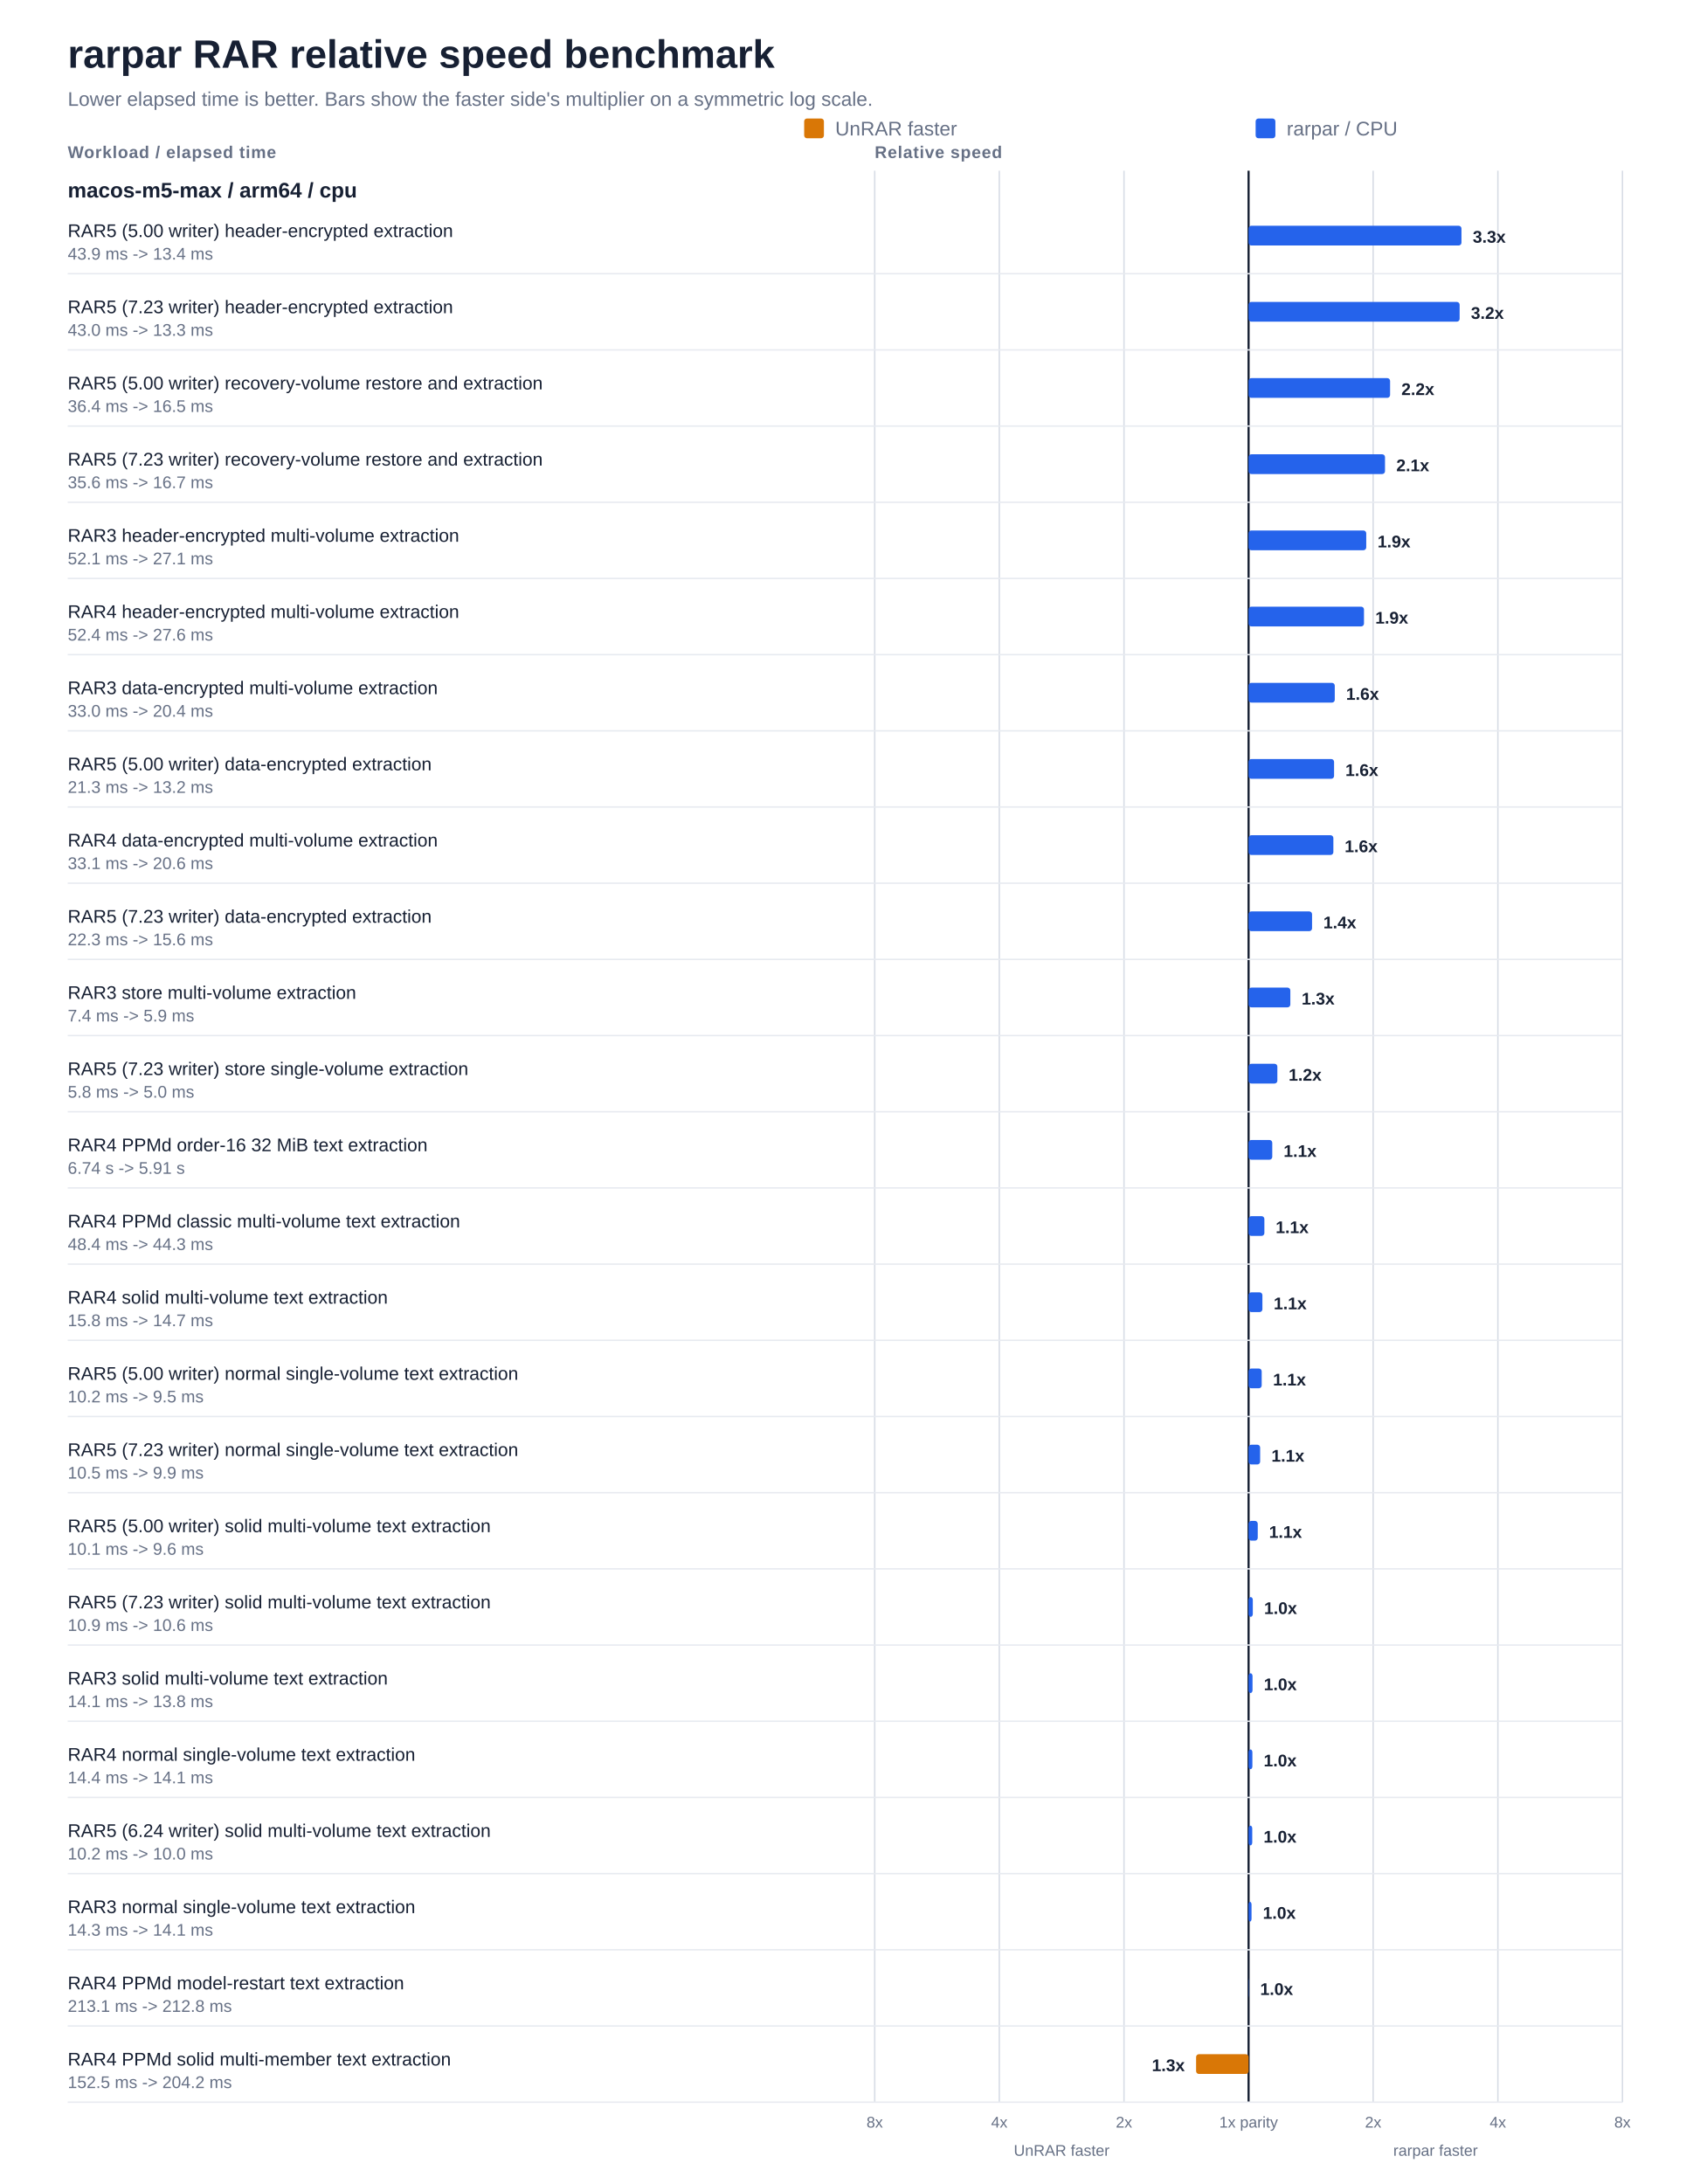
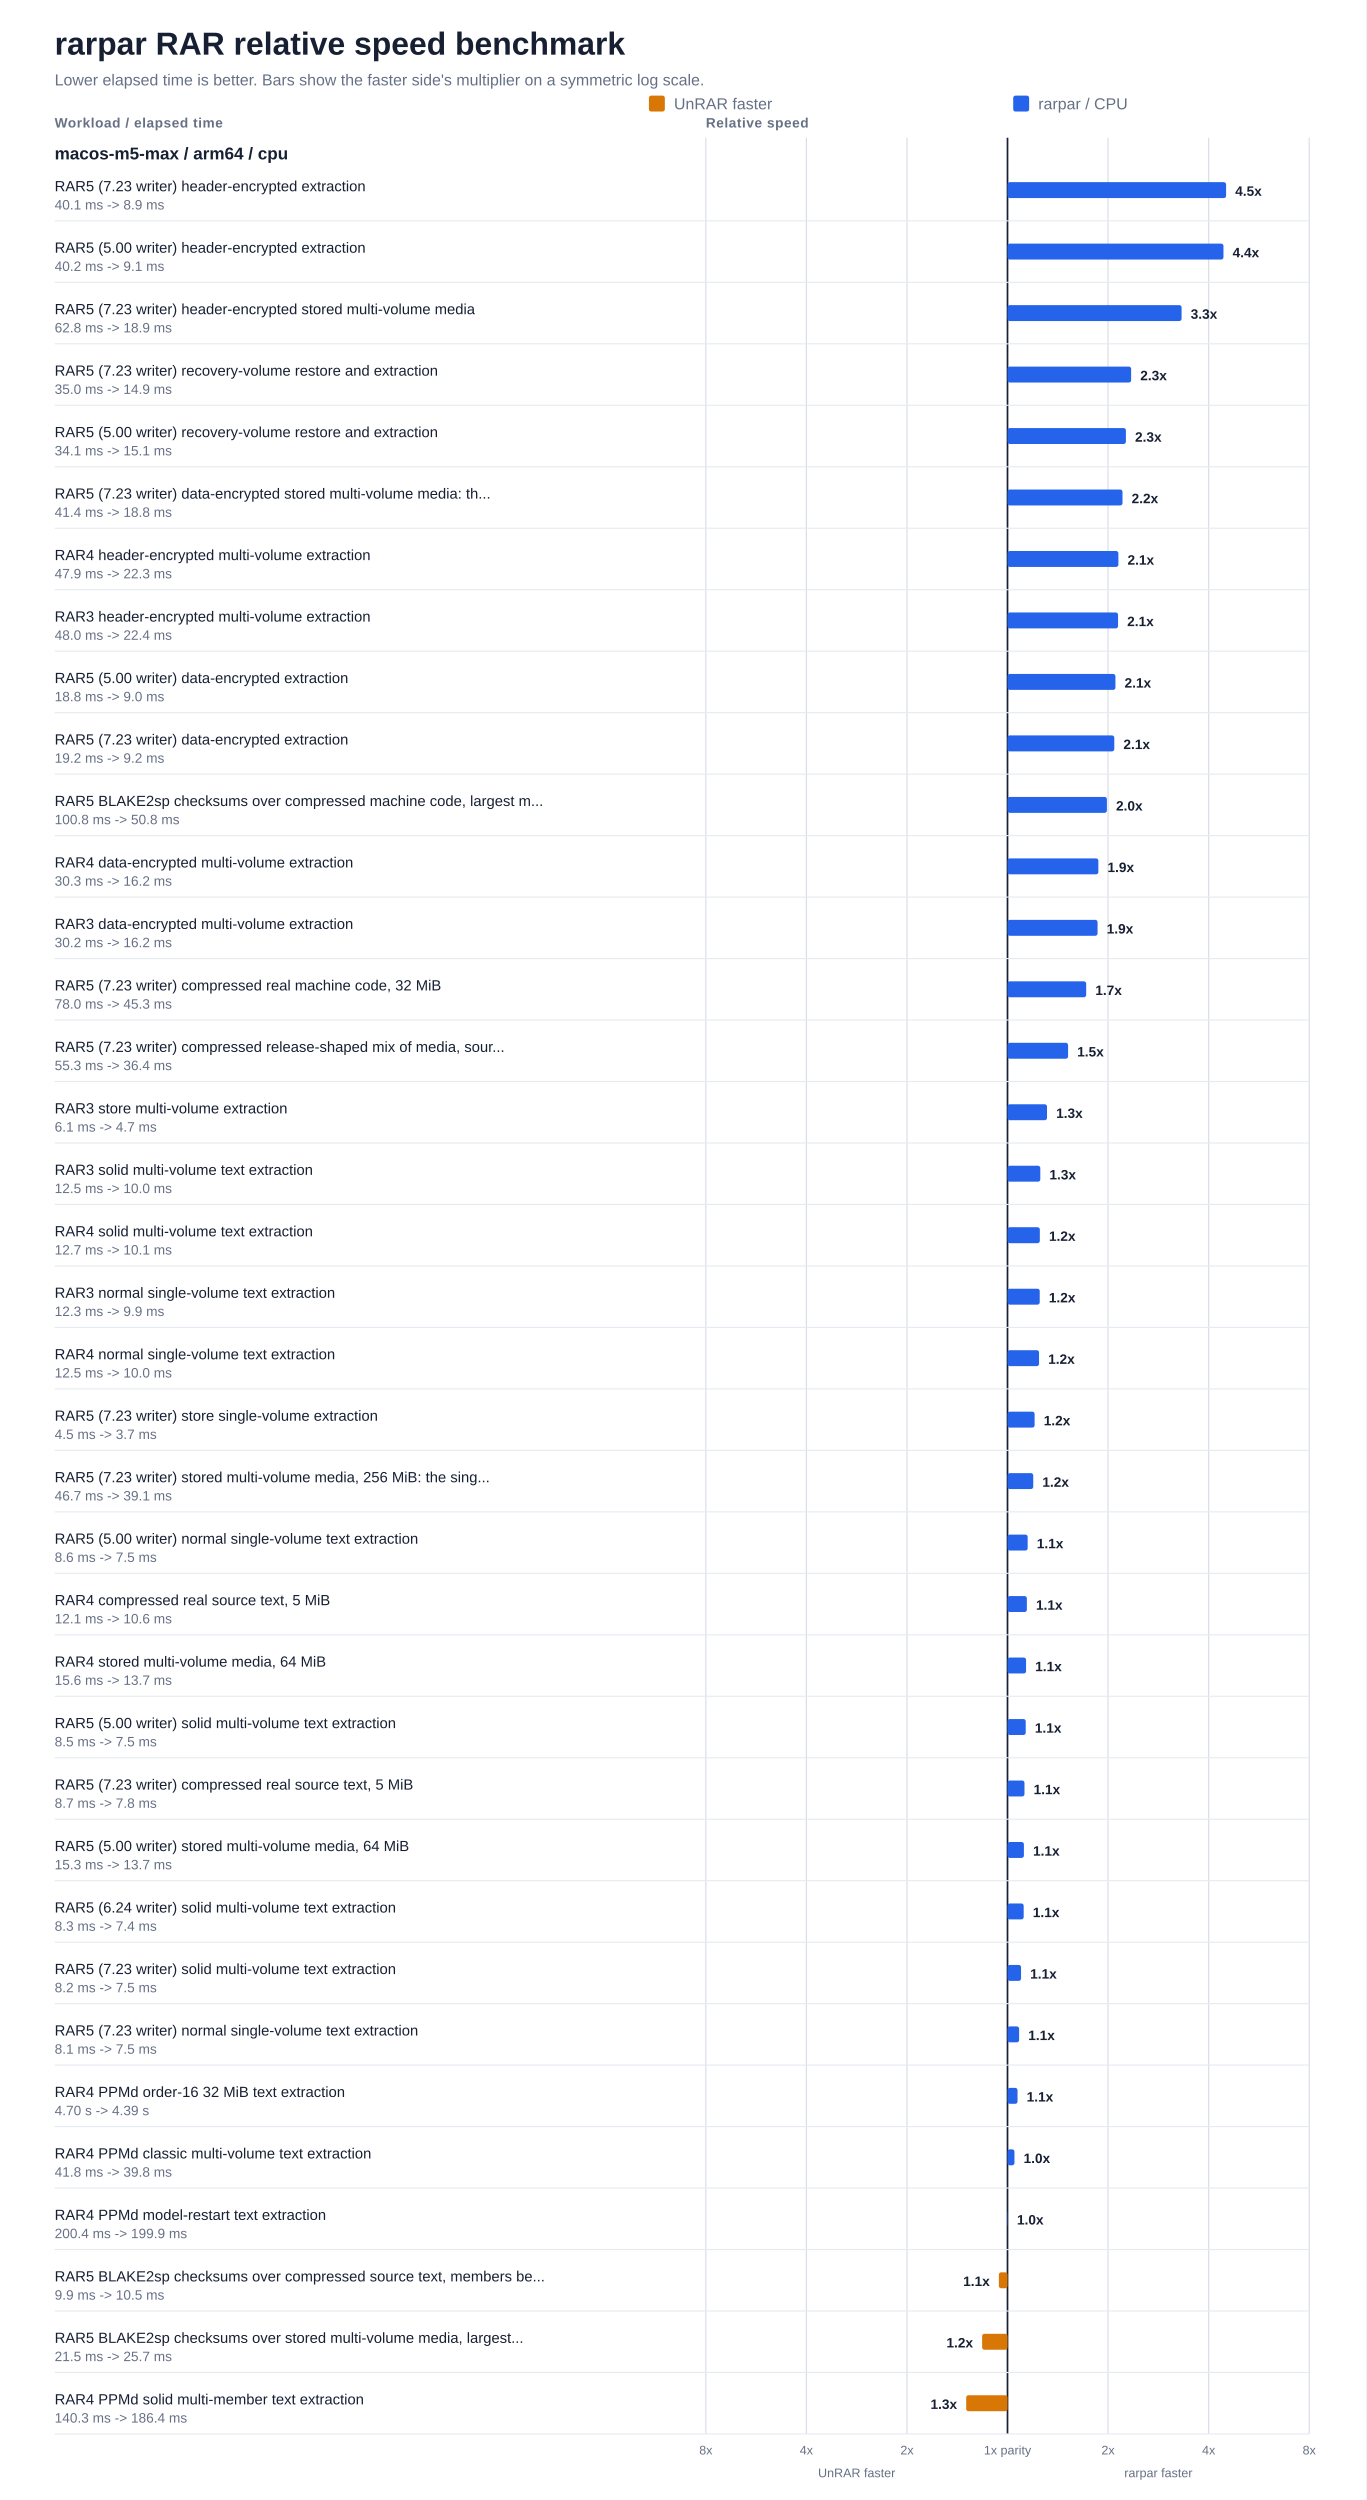
- <svg xmlns="http://www.w3.org/2000/svg" width="1200" height="1548" viewBox="0 0 1200 1548" role="img" aria-labelledby="title desc">
+ <svg xmlns="http://www.w3.org/2000/svg" width="1200" height="2196" viewBox="0 0 1200 2196" role="img" aria-labelledby="title desc">
  <style>
    .bg { fill: #ffffff; } text { font-family: Arial, sans-serif; fill: #172033; }
    .title { font-size: 28px; font-weight: 600; } .subtitle { font-size: 14px; fill: #667085; }
    .column { font-size: 12px; font-weight: 600; fill: #667085; letter-spacing: .04em; text-transform: uppercase; }
    .machine { font-size: 15px; font-weight: 600; } .workload { font-size: 13px; font-weight: 500; }
    .timing { font-size: 12px; fill: #667085; } .tick { font-size: 11px; fill: #667085; } .ratio { font-size: 12px; font-weight: 600; }
    .grid { stroke: #d7dce5; stroke-width: 1; } .parity { stroke: #172033; stroke-width: 1.5; } .rule { stroke: #e7eaf0; stroke-width: 1; }
    .cpu { fill: #2563eb; } .gpu { fill: #7c3aed; } .slower { fill: #d97706; }
    @media (prefers-color-scheme: dark) { .bg { fill: #0d1117; } text { fill: #e6edf3; } .subtitle, .column, .timing, .tick { fill: #9ca7b5; } .grid { stroke: #30363d; } .parity { stroke: #e6edf3; } .rule { stroke: #21262d; } .cpu { fill: #58a6ff; } .gpu { fill: #bc8cff; } .slower { fill: #f2a65a; } }
  </style>
-   <rect class="bg" width="1200" height="1548" />
+   <rect class="bg" width="1200" height="2196" />
  <text class="title" x="48" y="48">rarpar RAR relative speed benchmark</text>
  <text class="subtitle" x="48" y="75">Lower elapsed time is better. Bars show the faster side's multiplier on a symmetric log scale.</text>
  <g aria-label="Legend">
    <rect class="slower" x="570" y="84" width="14" height="14" rx="2" />
    <text class="subtitle" x="592" y="96">UnRAR faster</text>
    <rect class="cpu" x="890" y="84" width="14" height="14" rx="2" />
    <text class="subtitle" x="912" y="96">rarpar / CPU</text>
  </g>
  <text class="column" x="48" y="112">Workload / elapsed time</text>
  <text class="column" x="620" y="112">Relative speed</text>
  <g aria-label="Relative speed axis">
-     <line class="grid" x1="620.0" y1="121" x2="620.0" y2="1490" />
-     <text class="tick" x="620.0" y="1508" text-anchor="middle">8x</text>
-     <line class="grid" x1="708.3" y1="121" x2="708.3" y2="1490" />
-     <text class="tick" x="708.3" y="1508" text-anchor="middle">4x</text>
-     <line class="grid" x1="796.7" y1="121" x2="796.7" y2="1490" />
-     <text class="tick" x="796.7" y="1508" text-anchor="middle">2x</text>
-     <line class="parity" x1="885.0" y1="121" x2="885.0" y2="1490" />
-     <text class="tick" x="885.0" y="1508" text-anchor="middle">1x parity</text>
-     <line class="grid" x1="973.3" y1="121" x2="973.3" y2="1490" />
-     <text class="tick" x="973.3" y="1508" text-anchor="middle">2x</text>
-     <line class="grid" x1="1061.7" y1="121" x2="1061.7" y2="1490" />
-     <text class="tick" x="1061.7" y="1508" text-anchor="middle">4x</text>
-     <line class="grid" x1="1150.0" y1="121" x2="1150.0" y2="1490" />
-     <text class="tick" x="1150.0" y="1508" text-anchor="middle">8x</text>
-     <text class="tick" x="752.5" y="1528" text-anchor="middle">UnRAR faster</text>
-     <text class="tick" x="1017.5" y="1528" text-anchor="middle">rarpar faster</text>
+     <line class="grid" x1="620.0" y1="121" x2="620.0" y2="2138" />
+     <text class="tick" x="620.0" y="2156" text-anchor="middle">8x</text>
+     <line class="grid" x1="708.3" y1="121" x2="708.3" y2="2138" />
+     <text class="tick" x="708.3" y="2156" text-anchor="middle">4x</text>
+     <line class="grid" x1="796.7" y1="121" x2="796.7" y2="2138" />
+     <text class="tick" x="796.7" y="2156" text-anchor="middle">2x</text>
+     <line class="parity" x1="885.0" y1="121" x2="885.0" y2="2138" />
+     <text class="tick" x="885.0" y="2156" text-anchor="middle">1x parity</text>
+     <line class="grid" x1="973.3" y1="121" x2="973.3" y2="2138" />
+     <text class="tick" x="973.3" y="2156" text-anchor="middle">2x</text>
+     <line class="grid" x1="1061.7" y1="121" x2="1061.7" y2="2138" />
+     <text class="tick" x="1061.7" y="2156" text-anchor="middle">4x</text>
+     <line class="grid" x1="1150.0" y1="121" x2="1150.0" y2="2138" />
+     <text class="tick" x="1150.0" y="2156" text-anchor="middle">8x</text>
+     <text class="tick" x="752.5" y="2176" text-anchor="middle">UnRAR faster</text>
+     <text class="tick" x="1017.5" y="2176" text-anchor="middle">rarpar faster</text>
  </g>
  <g aria-label="RAR benchmarks">
    <text class="machine" x="48" y="140">macos-m5-max / arm64 / cpu</text>
-     <text class="workload" x="48" y="168">RAR5 (5.00 writer) header-encrypted extraction</text>
-     <text class="timing" x="48" y="184">43.9 ms -&gt; 13.4 ms</text>
-     <rect class="cpu" x="885.0" y="160" width="150.9" height="14" rx="2" />
-     <text class="ratio" x="1043.9" y="172">3.3x</text>
+     <text class="workload" x="48" y="168">RAR5 (7.23 writer) header-encrypted extraction</text>
+     <text class="timing" x="48" y="184">40.1 ms -&gt; 8.9 ms</text>
+     <rect class="cpu" x="885.0" y="160" width="192.0" height="14" rx="2" />
+     <text class="ratio" x="1085.0" y="172">4.5x</text>
    <line class="rule" x1="48" y1="194" x2="1150" y2="194" />
-     <text class="workload" x="48" y="222">RAR5 (7.23 writer) header-encrypted extraction</text>
-     <text class="timing" x="48" y="238">43.0 ms -&gt; 13.3 ms</text>
-     <rect class="cpu" x="885.0" y="214" width="149.6" height="14" rx="2" />
-     <text class="ratio" x="1042.6" y="226">3.2x</text>
+     <text class="workload" x="48" y="222">RAR5 (5.00 writer) header-encrypted extraction</text>
+     <text class="timing" x="48" y="238">40.2 ms -&gt; 9.1 ms</text>
+     <rect class="cpu" x="885.0" y="214" width="189.7" height="14" rx="2" />
+     <text class="ratio" x="1082.7" y="226">4.4x</text>
    <line class="rule" x1="48" y1="248" x2="1150" y2="248" />
-     <text class="workload" x="48" y="276">RAR5 (5.00 writer) recovery-volume restore and extraction</text>
-     <text class="timing" x="48" y="292">36.4 ms -&gt; 16.5 ms</text>
-     <rect class="cpu" x="885.0" y="268" width="100.3" height="14" rx="2" />
-     <text class="ratio" x="993.3" y="280">2.2x</text>
+     <text class="workload" x="48" y="276">RAR5 (7.23 writer) header-encrypted stored multi-volume media</text>
+     <text class="timing" x="48" y="292">62.8 ms -&gt; 18.9 ms</text>
+     <rect class="cpu" x="885.0" y="268" width="152.9" height="14" rx="2" />
+     <text class="ratio" x="1045.9" y="280">3.3x</text>
    <line class="rule" x1="48" y1="302" x2="1150" y2="302" />
    <text class="workload" x="48" y="330">RAR5 (7.23 writer) recovery-volume restore and extraction</text>
-     <text class="timing" x="48" y="346">35.6 ms -&gt; 16.7 ms</text>
-     <rect class="cpu" x="885.0" y="322" width="96.7" height="14" rx="2" />
-     <text class="ratio" x="989.7" y="334">2.1x</text>
+     <text class="timing" x="48" y="346">35.0 ms -&gt; 14.9 ms</text>
+     <rect class="cpu" x="885.0" y="322" width="108.6" height="14" rx="2" />
+     <text class="ratio" x="1001.6" y="334">2.3x</text>
    <line class="rule" x1="48" y1="356" x2="1150" y2="356" />
-     <text class="workload" x="48" y="384">RAR3 header-encrypted multi-volume extraction</text>
-     <text class="timing" x="48" y="400">52.1 ms -&gt; 27.1 ms</text>
-     <rect class="cpu" x="885.0" y="376" width="83.4" height="14" rx="2" />
-     <text class="ratio" x="976.4" y="388">1.9x</text>
+     <text class="workload" x="48" y="384">RAR5 (5.00 writer) recovery-volume restore and extraction</text>
+     <text class="timing" x="48" y="400">34.1 ms -&gt; 15.1 ms</text>
+     <rect class="cpu" x="885.0" y="376" width="104.0" height="14" rx="2" />
+     <text class="ratio" x="997.0" y="388">2.3x</text>
    <line class="rule" x1="48" y1="410" x2="1150" y2="410" />
-     <text class="workload" x="48" y="438">RAR4 header-encrypted multi-volume extraction</text>
-     <text class="timing" x="48" y="454">52.4 ms -&gt; 27.6 ms</text>
-     <rect class="cpu" x="885.0" y="430" width="81.8" height="14" rx="2" />
-     <text class="ratio" x="974.8" y="442">1.9x</text>
+     <text class="workload" x="48" y="438">RAR5 (7.23 writer) data-encrypted stored multi-volume media: th...</text>
+     <text class="timing" x="48" y="454">41.4 ms -&gt; 18.8 ms</text>
+     <rect class="cpu" x="885.0" y="430" width="101.0" height="14" rx="2" />
+     <text class="ratio" x="994.0" y="442">2.2x</text>
    <line class="rule" x1="48" y1="464" x2="1150" y2="464" />
-     <text class="workload" x="48" y="492">RAR3 data-encrypted multi-volume extraction</text>
-     <text class="timing" x="48" y="508">33.0 ms -&gt; 20.4 ms</text>
-     <rect class="cpu" x="885.0" y="484" width="61.1" height="14" rx="2" />
-     <text class="ratio" x="954.1" y="496">1.6x</text>
+     <text class="workload" x="48" y="492">RAR4 header-encrypted multi-volume extraction</text>
+     <text class="timing" x="48" y="508">47.9 ms -&gt; 22.3 ms</text>
+     <rect class="cpu" x="885.0" y="484" width="97.4" height="14" rx="2" />
+     <text class="ratio" x="990.4" y="496">2.1x</text>
    <line class="rule" x1="48" y1="518" x2="1150" y2="518" />
-     <text class="workload" x="48" y="546">RAR5 (5.00 writer) data-encrypted extraction</text>
-     <text class="timing" x="48" y="562">21.3 ms -&gt; 13.2 ms</text>
-     <rect class="cpu" x="885.0" y="538" width="60.6" height="14" rx="2" />
-     <text class="ratio" x="953.6" y="550">1.6x</text>
+     <text class="workload" x="48" y="546">RAR3 header-encrypted multi-volume extraction</text>
+     <text class="timing" x="48" y="562">48.0 ms -&gt; 22.4 ms</text>
+     <rect class="cpu" x="885.0" y="538" width="97.1" height="14" rx="2" />
+     <text class="ratio" x="990.1" y="550">2.1x</text>
    <line class="rule" x1="48" y1="572" x2="1150" y2="572" />
-     <text class="workload" x="48" y="600">RAR4 data-encrypted multi-volume extraction</text>
-     <text class="timing" x="48" y="616">33.1 ms -&gt; 20.6 ms</text>
-     <rect class="cpu" x="885.0" y="592" width="60.1" height="14" rx="2" />
-     <text class="ratio" x="953.1" y="604">1.6x</text>
+     <text class="workload" x="48" y="600">RAR5 (5.00 writer) data-encrypted extraction</text>
+     <text class="timing" x="48" y="616">18.8 ms -&gt; 9.0 ms</text>
+     <rect class="cpu" x="885.0" y="592" width="94.8" height="14" rx="2" />
+     <text class="ratio" x="987.8" y="604">2.1x</text>
    <line class="rule" x1="48" y1="626" x2="1150" y2="626" />
    <text class="workload" x="48" y="654">RAR5 (7.23 writer) data-encrypted extraction</text>
-     <text class="timing" x="48" y="670">22.3 ms -&gt; 15.6 ms</text>
-     <rect class="cpu" x="885.0" y="646" width="45.0" height="14" rx="2" />
-     <text class="ratio" x="938.0" y="658">1.4x</text>
+     <text class="timing" x="48" y="670">19.2 ms -&gt; 9.2 ms</text>
+     <rect class="cpu" x="885.0" y="646" width="93.8" height="14" rx="2" />
+     <text class="ratio" x="986.8" y="658">2.1x</text>
    <line class="rule" x1="48" y1="680" x2="1150" y2="680" />
-     <text class="workload" x="48" y="708">RAR3 store multi-volume extraction</text>
-     <text class="timing" x="48" y="724">7.4 ms -&gt; 5.9 ms</text>
-     <rect class="cpu" x="885.0" y="700" width="29.6" height="14" rx="2" />
-     <text class="ratio" x="922.6" y="712">1.3x</text>
+     <text class="workload" x="48" y="708">RAR5 BLAKE2sp checksums over compressed machine code, largest m...</text>
+     <text class="timing" x="48" y="724">100.8 ms -&gt; 50.8 ms</text>
+     <rect class="cpu" x="885.0" y="700" width="87.3" height="14" rx="2" />
+     <text class="ratio" x="980.3" y="712">2.0x</text>
    <line class="rule" x1="48" y1="734" x2="1150" y2="734" />
-     <text class="workload" x="48" y="762">RAR5 (7.23 writer) store single-volume extraction</text>
-     <text class="timing" x="48" y="778">5.8 ms -&gt; 5.0 ms</text>
-     <rect class="cpu" x="885.0" y="754" width="20.4" height="14" rx="2" />
-     <text class="ratio" x="913.4" y="766">1.2x</text>
+     <text class="workload" x="48" y="762">RAR4 data-encrypted multi-volume extraction</text>
+     <text class="timing" x="48" y="778">30.3 ms -&gt; 16.2 ms</text>
+     <rect class="cpu" x="885.0" y="754" width="79.8" height="14" rx="2" />
+     <text class="ratio" x="972.8" y="766">1.9x</text>
    <line class="rule" x1="48" y1="788" x2="1150" y2="788" />
-     <text class="workload" x="48" y="816">RAR4 PPMd order-16 32 MiB text extraction</text>
-     <text class="timing" x="48" y="832">6.74 s -&gt; 5.91 s</text>
-     <rect class="cpu" x="885.0" y="808" width="16.8" height="14" rx="2" />
-     <text class="ratio" x="909.8" y="820">1.1x</text>
+     <text class="workload" x="48" y="816">RAR3 data-encrypted multi-volume extraction</text>
+     <text class="timing" x="48" y="832">30.2 ms -&gt; 16.2 ms</text>
+     <rect class="cpu" x="885.0" y="808" width="79.1" height="14" rx="2" />
+     <text class="ratio" x="972.1" y="820">1.9x</text>
    <line class="rule" x1="48" y1="842" x2="1150" y2="842" />
-     <text class="workload" x="48" y="870">RAR4 PPMd classic multi-volume text extraction</text>
-     <text class="timing" x="48" y="886">48.4 ms -&gt; 44.3 ms</text>
-     <rect class="cpu" x="885.0" y="862" width="11.2" height="14" rx="2" />
-     <text class="ratio" x="904.2" y="874">1.1x</text>
+     <text class="workload" x="48" y="870">RAR5 (7.23 writer) compressed real machine code, 32 MiB</text>
+     <text class="timing" x="48" y="886">78.0 ms -&gt; 45.3 ms</text>
+     <rect class="cpu" x="885.0" y="862" width="69.1" height="14" rx="2" />
+     <text class="ratio" x="962.1" y="874">1.7x</text>
    <line class="rule" x1="48" y1="896" x2="1150" y2="896" />
-     <text class="workload" x="48" y="924">RAR4 solid multi-volume text extraction</text>
-     <text class="timing" x="48" y="940">15.8 ms -&gt; 14.7 ms</text>
-     <rect class="cpu" x="885.0" y="916" width="9.8" height="14" rx="2" />
-     <text class="ratio" x="902.8" y="928">1.1x</text>
+     <text class="workload" x="48" y="924">RAR5 (7.23 writer) compressed release-shaped mix of media, sour...</text>
+     <text class="timing" x="48" y="940">55.3 ms -&gt; 36.4 ms</text>
+     <rect class="cpu" x="885.0" y="916" width="53.2" height="14" rx="2" />
+     <text class="ratio" x="946.2" y="928">1.5x</text>
    <line class="rule" x1="48" y1="950" x2="1150" y2="950" />
-     <text class="workload" x="48" y="978">RAR5 (5.00 writer) normal single-volume text extraction</text>
-     <text class="timing" x="48" y="994">10.2 ms -&gt; 9.5 ms</text>
-     <rect class="cpu" x="885.0" y="970" width="9.3" height="14" rx="2" />
-     <text class="ratio" x="902.3" y="982">1.1x</text>
+     <text class="workload" x="48" y="978">RAR3 store multi-volume extraction</text>
+     <text class="timing" x="48" y="994">6.1 ms -&gt; 4.7 ms</text>
+     <rect class="cpu" x="885.0" y="970" width="34.7" height="14" rx="2" />
+     <text class="ratio" x="927.7" y="982">1.3x</text>
    <line class="rule" x1="48" y1="1004" x2="1150" y2="1004" />
-     <text class="workload" x="48" y="1032">RAR5 (7.23 writer) normal single-volume text extraction</text>
-     <text class="timing" x="48" y="1048">10.5 ms -&gt; 9.9 ms</text>
-     <rect class="cpu" x="885.0" y="1024" width="8.2" height="14" rx="2" />
-     <text class="ratio" x="901.2" y="1036">1.1x</text>
+     <text class="workload" x="48" y="1032">RAR3 solid multi-volume text extraction</text>
+     <text class="timing" x="48" y="1048">12.5 ms -&gt; 10.0 ms</text>
+     <rect class="cpu" x="885.0" y="1024" width="28.8" height="14" rx="2" />
+     <text class="ratio" x="921.8" y="1036">1.3x</text>
    <line class="rule" x1="48" y1="1058" x2="1150" y2="1058" />
-     <text class="workload" x="48" y="1086">RAR5 (5.00 writer) solid multi-volume text extraction</text>
-     <text class="timing" x="48" y="1102">10.1 ms -&gt; 9.6 ms</text>
-     <rect class="cpu" x="885.0" y="1078" width="6.5" height="14" rx="2" />
-     <text class="ratio" x="899.5" y="1090">1.1x</text>
+     <text class="workload" x="48" y="1086">RAR4 solid multi-volume text extraction</text>
+     <text class="timing" x="48" y="1102">12.7 ms -&gt; 10.1 ms</text>
+     <rect class="cpu" x="885.0" y="1078" width="28.4" height="14" rx="2" />
+     <text class="ratio" x="921.4" y="1090">1.2x</text>
    <line class="rule" x1="48" y1="1112" x2="1150" y2="1112" />
-     <text class="workload" x="48" y="1140">RAR5 (7.23 writer) solid multi-volume text extraction</text>
-     <text class="timing" x="48" y="1156">10.9 ms -&gt; 10.6 ms</text>
-     <rect class="cpu" x="885.0" y="1132" width="3.0" height="14" rx="2" />
-     <text class="ratio" x="896.0" y="1144">1.0x</text>
+     <text class="workload" x="48" y="1140">RAR3 normal single-volume text extraction</text>
+     <text class="timing" x="48" y="1156">12.3 ms -&gt; 9.9 ms</text>
+     <rect class="cpu" x="885.0" y="1132" width="28.3" height="14" rx="2" />
+     <text class="ratio" x="921.3" y="1144">1.2x</text>
    <line class="rule" x1="48" y1="1166" x2="1150" y2="1166" />
-     <text class="workload" x="48" y="1194">RAR3 solid multi-volume text extraction</text>
-     <text class="timing" x="48" y="1210">14.1 ms -&gt; 13.8 ms</text>
-     <rect class="cpu" x="885.0" y="1186" width="2.8" height="14" rx="2" />
-     <text class="ratio" x="895.8" y="1198">1.0x</text>
+     <text class="workload" x="48" y="1194">RAR4 normal single-volume text extraction</text>
+     <text class="timing" x="48" y="1210">12.5 ms -&gt; 10.0 ms</text>
+     <rect class="cpu" x="885.0" y="1186" width="27.7" height="14" rx="2" />
+     <text class="ratio" x="920.7" y="1198">1.2x</text>
    <line class="rule" x1="48" y1="1220" x2="1150" y2="1220" />
-     <text class="workload" x="48" y="1248">RAR4 normal single-volume text extraction</text>
-     <text class="timing" x="48" y="1264">14.4 ms -&gt; 14.1 ms</text>
-     <rect class="cpu" x="885.0" y="1240" width="2.7" height="14" rx="2" />
-     <text class="ratio" x="895.7" y="1252">1.0x</text>
+     <text class="workload" x="48" y="1248">RAR5 (7.23 writer) store single-volume extraction</text>
+     <text class="timing" x="48" y="1264">4.5 ms -&gt; 3.7 ms</text>
+     <rect class="cpu" x="885.0" y="1240" width="23.8" height="14" rx="2" />
+     <text class="ratio" x="916.8" y="1252">1.2x</text>
    <line class="rule" x1="48" y1="1274" x2="1150" y2="1274" />
-     <text class="workload" x="48" y="1302">RAR5 (6.24 writer) solid multi-volume text extraction</text>
-     <text class="timing" x="48" y="1318">10.2 ms -&gt; 10.0 ms</text>
-     <rect class="cpu" x="885.0" y="1294" width="2.6" height="14" rx="2" />
-     <text class="ratio" x="895.6" y="1306">1.0x</text>
+     <text class="workload" x="48" y="1302">RAR5 (7.23 writer) stored multi-volume media, 256 MiB: the sing...</text>
+     <text class="timing" x="48" y="1318">46.7 ms -&gt; 39.1 ms</text>
+     <rect class="cpu" x="885.0" y="1294" width="22.6" height="14" rx="2" />
+     <text class="ratio" x="915.6" y="1306">1.2x</text>
    <line class="rule" x1="48" y1="1328" x2="1150" y2="1328" />
-     <text class="workload" x="48" y="1356">RAR3 normal single-volume text extraction</text>
-     <text class="timing" x="48" y="1372">14.3 ms -&gt; 14.1 ms</text>
-     <rect class="cpu" x="885.0" y="1348" width="2.1" height="14" rx="2" />
-     <text class="ratio" x="895.1" y="1360">1.0x</text>
+     <text class="workload" x="48" y="1356">RAR5 (5.00 writer) normal single-volume text extraction</text>
+     <text class="timing" x="48" y="1372">8.6 ms -&gt; 7.5 ms</text>
+     <rect class="cpu" x="885.0" y="1348" width="17.7" height="14" rx="2" />
+     <text class="ratio" x="910.7" y="1360">1.1x</text>
    <line class="rule" x1="48" y1="1382" x2="1150" y2="1382" />
-     <text class="workload" x="48" y="1410">RAR4 PPMd model-restart text extraction</text>
-     <text class="timing" x="48" y="1426">213.1 ms -&gt; 212.8 ms</text>
-     <rect class="cpu" x="885.0" y="1402" width="0.2" height="14" rx="2" />
-     <text class="ratio" x="893.2" y="1414">1.0x</text>
+     <text class="workload" x="48" y="1410">RAR4 compressed real source text, 5 MiB</text>
+     <text class="timing" x="48" y="1426">12.1 ms -&gt; 10.6 ms</text>
+     <rect class="cpu" x="885.0" y="1402" width="17.0" height="14" rx="2" />
+     <text class="ratio" x="910.0" y="1414">1.1x</text>
    <line class="rule" x1="48" y1="1436" x2="1150" y2="1436" />
-     <text class="workload" x="48" y="1464">RAR4 PPMd solid multi-member text extraction</text>
-     <text class="timing" x="48" y="1480">152.5 ms -&gt; 204.2 ms</text>
-     <rect class="slower" x="847.8" y="1456" width="37.2" height="14" rx="2" />
-     <text class="ratio" x="839.8" y="1468" text-anchor="end">1.3x</text>
+     <text class="workload" x="48" y="1464">RAR4 stored multi-volume media, 64 MiB</text>
+     <text class="timing" x="48" y="1480">15.6 ms -&gt; 13.7 ms</text>
+     <rect class="cpu" x="885.0" y="1456" width="16.3" height="14" rx="2" />
+     <text class="ratio" x="909.3" y="1468">1.1x</text>
    <line class="rule" x1="48" y1="1490" x2="1150" y2="1490" />
+     <text class="workload" x="48" y="1518">RAR5 (5.00 writer) solid multi-volume text extraction</text>
+     <text class="timing" x="48" y="1534">8.5 ms -&gt; 7.5 ms</text>
+     <rect class="cpu" x="885.0" y="1510" width="16.0" height="14" rx="2" />
+     <text class="ratio" x="909.0" y="1522">1.1x</text>
+     <line class="rule" x1="48" y1="1544" x2="1150" y2="1544" />
+     <text class="workload" x="48" y="1572">RAR5 (7.23 writer) compressed real source text, 5 MiB</text>
+     <text class="timing" x="48" y="1588">8.7 ms -&gt; 7.8 ms</text>
+     <rect class="cpu" x="885.0" y="1564" width="14.9" height="14" rx="2" />
+     <text class="ratio" x="907.9" y="1576">1.1x</text>
+     <line class="rule" x1="48" y1="1598" x2="1150" y2="1598" />
+     <text class="workload" x="48" y="1626">RAR5 (5.00 writer) stored multi-volume media, 64 MiB</text>
+     <text class="timing" x="48" y="1642">15.3 ms -&gt; 13.7 ms</text>
+     <rect class="cpu" x="885.0" y="1618" width="14.4" height="14" rx="2" />
+     <text class="ratio" x="907.4" y="1630">1.1x</text>
+     <line class="rule" x1="48" y1="1652" x2="1150" y2="1652" />
+     <text class="workload" x="48" y="1680">RAR5 (6.24 writer) solid multi-volume text extraction</text>
+     <text class="timing" x="48" y="1696">8.3 ms -&gt; 7.4 ms</text>
+     <rect class="cpu" x="885.0" y="1672" width="14.2" height="14" rx="2" />
+     <text class="ratio" x="907.2" y="1684">1.1x</text>
+     <line class="rule" x1="48" y1="1706" x2="1150" y2="1706" />
+     <text class="workload" x="48" y="1734">RAR5 (7.23 writer) solid multi-volume text extraction</text>
+     <text class="timing" x="48" y="1750">8.2 ms -&gt; 7.5 ms</text>
+     <rect class="cpu" x="885.0" y="1726" width="11.9" height="14" rx="2" />
+     <text class="ratio" x="904.9" y="1738">1.1x</text>
+     <line class="rule" x1="48" y1="1760" x2="1150" y2="1760" />
+     <text class="workload" x="48" y="1788">RAR5 (7.23 writer) normal single-volume text extraction</text>
+     <text class="timing" x="48" y="1804">8.1 ms -&gt; 7.5 ms</text>
+     <rect class="cpu" x="885.0" y="1780" width="10.2" height="14" rx="2" />
+     <text class="ratio" x="903.2" y="1792">1.1x</text>
+     <line class="rule" x1="48" y1="1814" x2="1150" y2="1814" />
+     <text class="workload" x="48" y="1842">RAR4 PPMd order-16 32 MiB text extraction</text>
+     <text class="timing" x="48" y="1858">4.70 s -&gt; 4.39 s</text>
+     <rect class="cpu" x="885.0" y="1834" width="8.8" height="14" rx="2" />
+     <text class="ratio" x="901.8" y="1846">1.1x</text>
+     <line class="rule" x1="48" y1="1868" x2="1150" y2="1868" />
+     <text class="workload" x="48" y="1896">RAR4 PPMd classic multi-volume text extraction</text>
+     <text class="timing" x="48" y="1912">41.8 ms -&gt; 39.8 ms</text>
+     <rect class="cpu" x="885.0" y="1888" width="6.1" height="14" rx="2" />
+     <text class="ratio" x="899.1" y="1900">1.0x</text>
+     <line class="rule" x1="48" y1="1922" x2="1150" y2="1922" />
+     <text class="workload" x="48" y="1950">RAR4 PPMd model-restart text extraction</text>
+     <text class="timing" x="48" y="1966">200.4 ms -&gt; 199.9 ms</text>
+     <rect class="cpu" x="885.0" y="1942" width="0.3" height="14" rx="2" />
+     <text class="ratio" x="893.3" y="1954">1.0x</text>
+     <line class="rule" x1="48" y1="1976" x2="1150" y2="1976" />
+     <text class="workload" x="48" y="2004">RAR5 BLAKE2sp checksums over compressed source text, members be...</text>
+     <text class="timing" x="48" y="2020">9.9 ms -&gt; 10.5 ms</text>
+     <rect class="slower" x="877.4" y="1996" width="7.6" height="14" rx="2" />
+     <text class="ratio" x="869.4" y="2008" text-anchor="end">1.1x</text>
+     <line class="rule" x1="48" y1="2030" x2="1150" y2="2030" />
+     <text class="workload" x="48" y="2058">RAR5 BLAKE2sp checksums over stored multi-volume media, largest...</text>
+     <text class="timing" x="48" y="2074">21.5 ms -&gt; 25.7 ms</text>
+     <rect class="slower" x="862.7" y="2050" width="22.3" height="14" rx="2" />
+     <text class="ratio" x="854.7" y="2062" text-anchor="end">1.2x</text>
+     <line class="rule" x1="48" y1="2084" x2="1150" y2="2084" />
+     <text class="workload" x="48" y="2112">RAR4 PPMd solid multi-member text extraction</text>
+     <text class="timing" x="48" y="2128">140.3 ms -&gt; 186.4 ms</text>
+     <rect class="slower" x="848.7" y="2104" width="36.3" height="14" rx="2" />
+     <text class="ratio" x="840.7" y="2116" text-anchor="end">1.3x</text>
+     <line class="rule" x1="48" y1="2138" x2="1150" y2="2138" />
  </g>
</svg>
